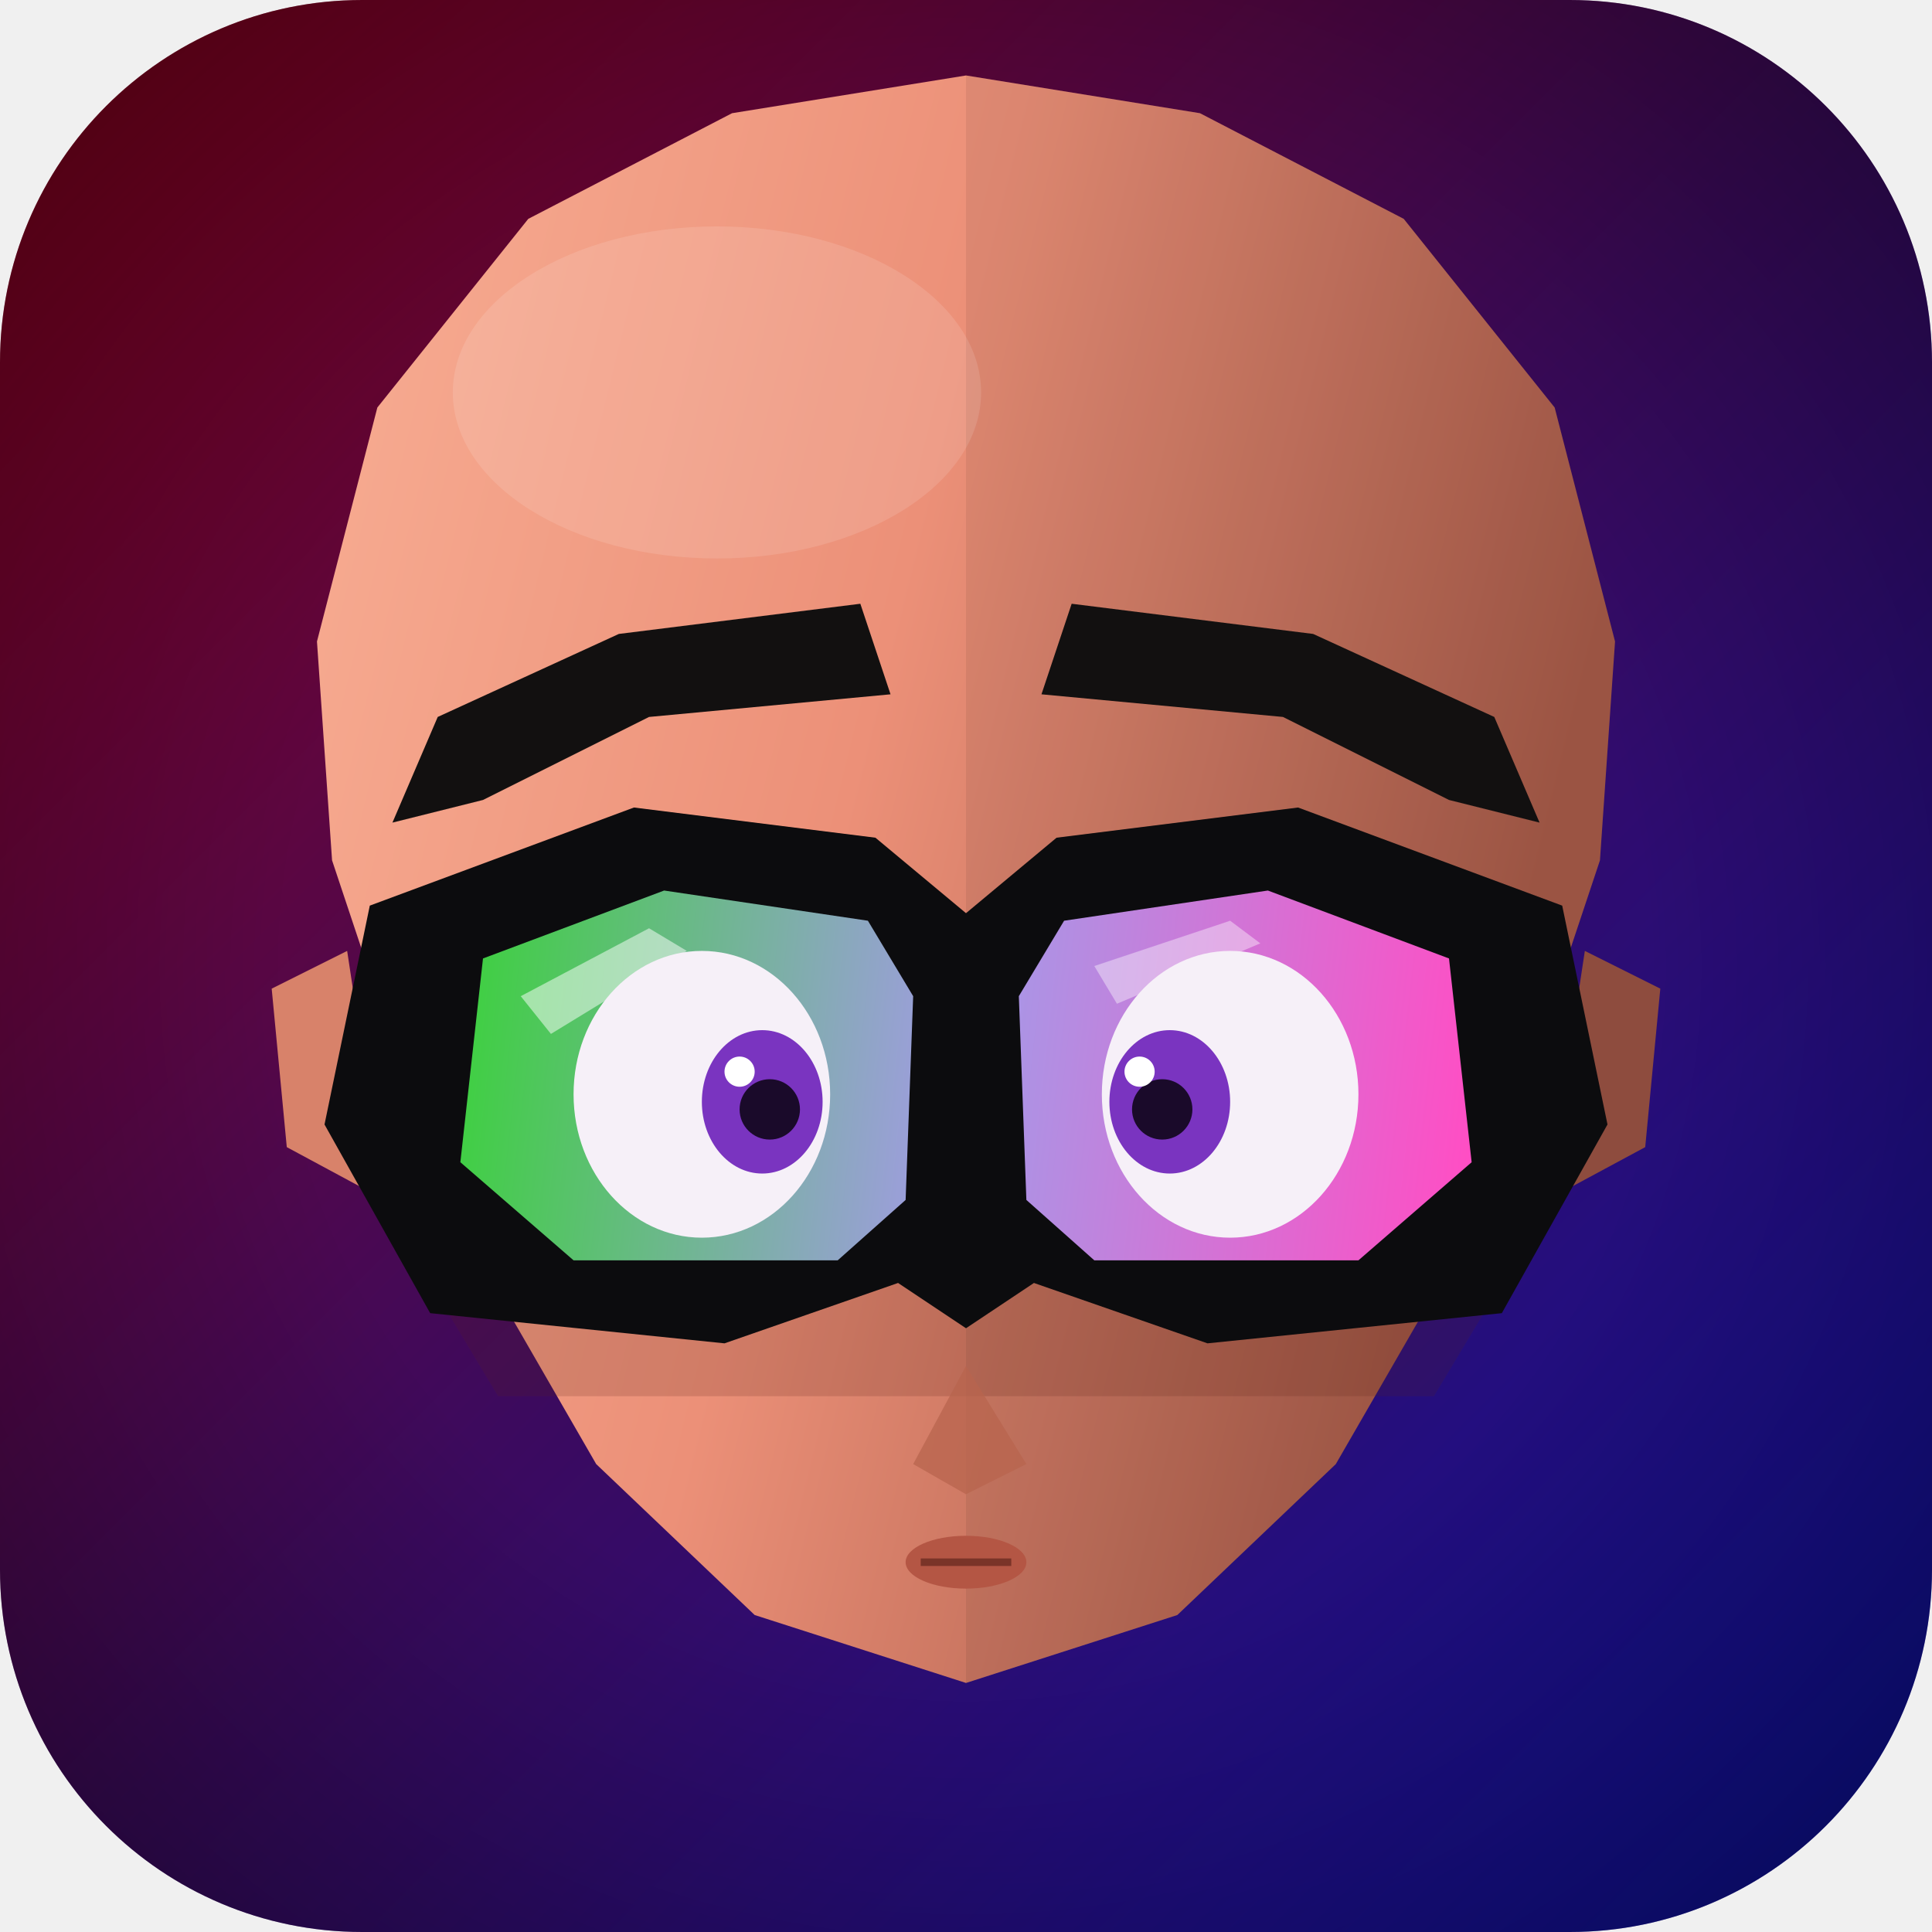
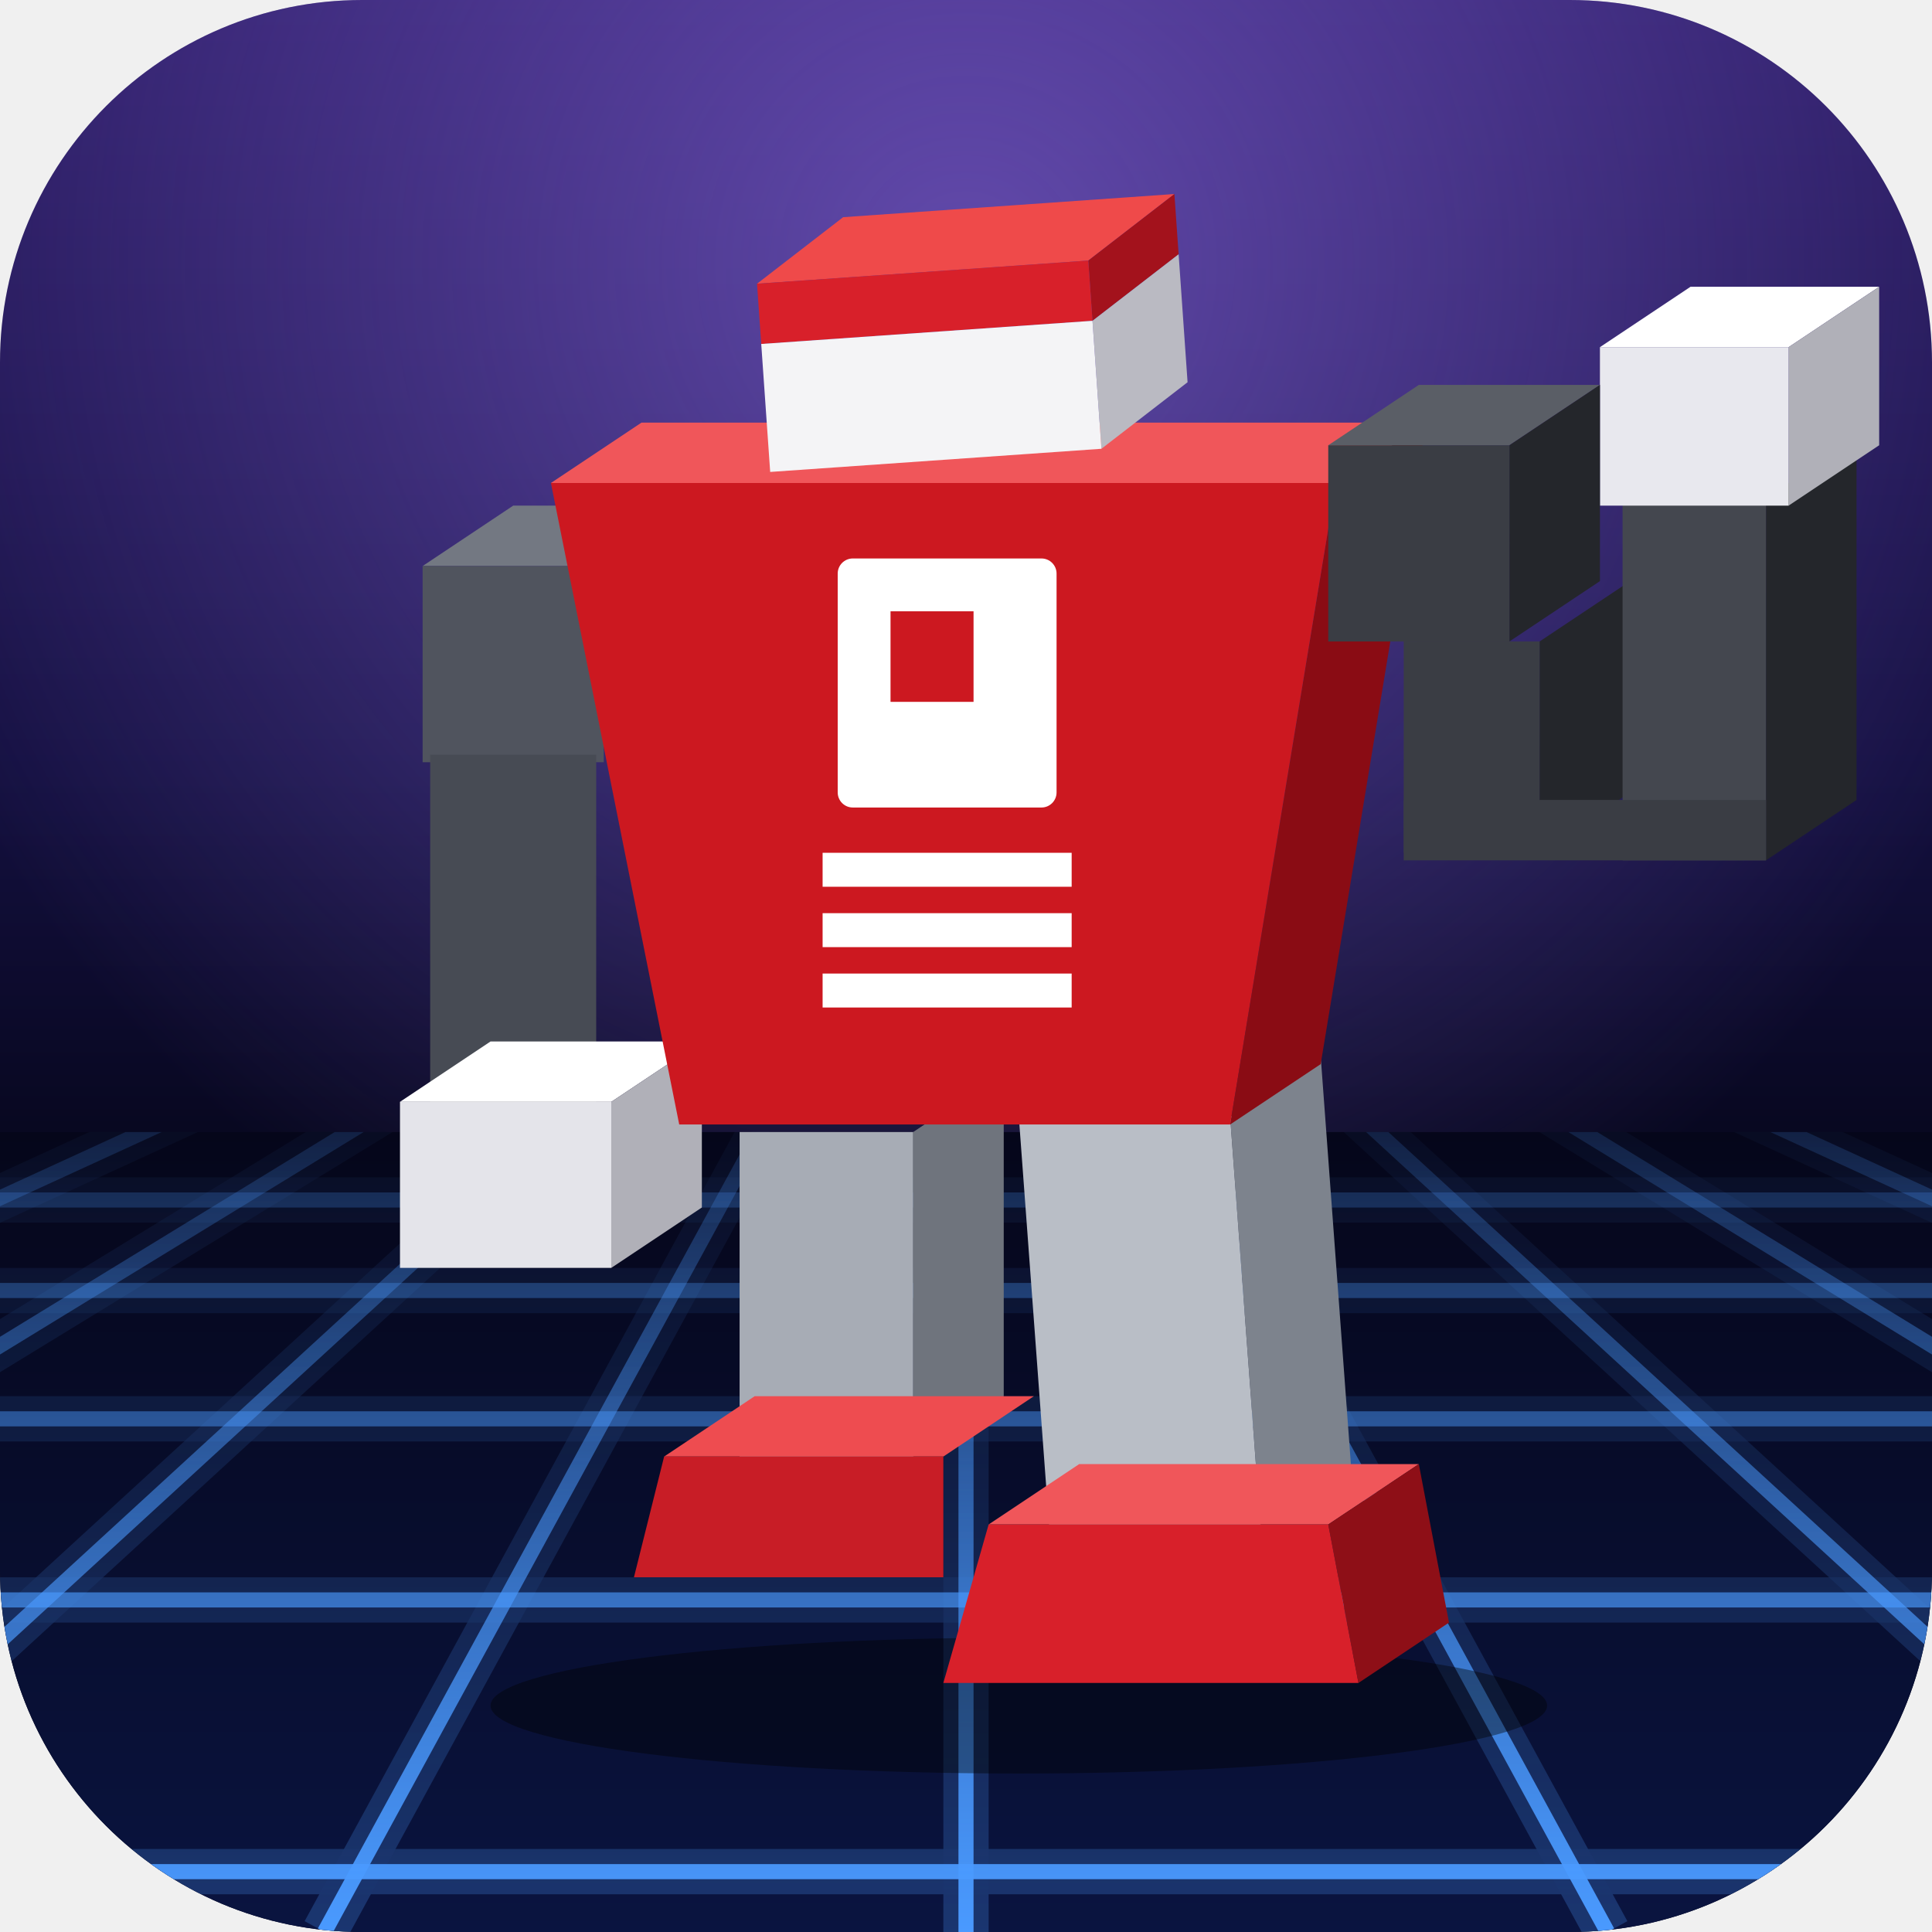
<svg xmlns="http://www.w3.org/2000/svg" viewBox="0 0 512 512" width="512" height="512">
  <defs>
-     <linearGradient id="bg" x1="0" y1="0" x2="1" y2="1">
-       <stop offset="0" stop-color="#8a0018" />
-       <stop offset="0.5" stop-color="#3c0a5e" />
-       <stop offset="1" stop-color="#0a12a0" />
+     <linearGradient id="sky" x1="0" y1="0" x2="0" y2="1">
+       <stop offset="0" stop-color="#2c1c66" />
+       <stop offset="0.4" stop-color="#141040" />
+       <stop offset="0.6" stop-color="#07071e" />
    </linearGradient>
-     <radialGradient id="vignette" cx="256" cy="256" r="360" gradientUnits="userSpaceOnUse">
-       <stop offset="0.5" stop-color="#000" stop-opacity="0" />
-       <stop offset="1" stop-color="#000" stop-opacity="0.45" />
+     <radialGradient id="glow" cx="256" cy="70" r="300" gradientUnits="userSpaceOnUse">
+       <stop offset="0" stop-color="#8a6ae0" stop-opacity="0.6" />
+       <stop offset="1" stop-color="#8a6ae0" stop-opacity="0" />
    </radialGradient>
-     <linearGradient id="skin" x1="0" y1="0" x2="1" y2="0.3">
-       <stop offset="0" stop-color="#f8ae94" />
-       <stop offset="0.5" stop-color="#ec9078" />
-       <stop offset="1" stop-color="#a65a48" />
+     <linearGradient id="floor" x1="0" y1="300" x2="0" y2="512" gradientUnits="userSpaceOnUse">
+       <stop offset="0" stop-color="#05061a" />
+       <stop offset="1" stop-color="#0a1440" />
    </linearGradient>
-     <linearGradient id="lens" x1="122" y1="270" x2="390" y2="300" gradientUnits="userSpaceOnUse">
-       <stop offset="0" stop-color="#3ed040" />
-       <stop offset="0.5" stop-color="#a49ae8" />
-       <stop offset="1" stop-color="#ff4ec4" />
+     <linearGradient id="gridfade" x1="0" y1="300" x2="0" y2="512" gradientUnits="userSpaceOnUse">
+       <stop offset="0" stop-color="#4a9aff" stop-opacity="0.15" />
+       <stop offset="1" stop-color="#4a9aff" stop-opacity="1" />
    </linearGradient>
    <clipPath id="tile">
      <rect width="512" height="512" rx="96" />
    </clipPath>
+     <clipPath id="floorclip">
+       <rect y="300" width="512" height="212" />
+     </clipPath>
  </defs>
  <g clip-path="url(#tile)">
-     <rect width="512" height="512" fill="url(#bg)" />
-     <rect width="512" height="512" fill="url(#vignette)" />
+     <rect width="512" height="512" fill="url(#sky)" />
+     <rect width="512" height="512" fill="url(#glow)" />
+     <rect y="300" width="512" height="212" fill="url(#floor)" />
+     <g class="detail" clip-path="url(#floorclip)" stroke="url(#gridfade)" fill="none">
+       <g stroke-width="12" opacity="0.25">
+         <line x1="256" y1="200" x2="-424" y2="512" />
+         <line x1="256" y1="200" x2="-254" y2="512" />
+         <line x1="256" y1="200" x2="-84" y2="512" />
+         <line x1="256" y1="200" x2="86" y2="512" />
+         <line x1="256" y1="200" x2="256" y2="512" />
+         <line x1="256" y1="200" x2="426" y2="512" />
+         <line x1="256" y1="200" x2="596" y2="512" />
+         <line x1="256" y1="200" x2="766" y2="512" />
+         <line x1="256" y1="200" x2="936" y2="512" />
+         <line x1="0" y1="318" x2="512" y2="318" />
+         <line x1="0" y1="342" x2="512" y2="342" />
+         <line x1="0" y1="376" x2="512" y2="376" />
+         <line x1="0" y1="424" x2="512" y2="424" />
+         <line x1="0" y1="496" x2="512" y2="496" />
+       </g>
+       <g stroke-width="4">
+         <line x1="256" y1="200" x2="-424" y2="512" />
+         <line x1="256" y1="200" x2="-254" y2="512" />
+         <line x1="256" y1="200" x2="-84" y2="512" />
+         <line x1="256" y1="200" x2="86" y2="512" />
+         <line x1="256" y1="200" x2="256" y2="512" />
+         <line x1="256" y1="200" x2="426" y2="512" />
+         <line x1="256" y1="200" x2="596" y2="512" />
+         <line x1="256" y1="200" x2="766" y2="512" />
+         <line x1="256" y1="200" x2="936" y2="512" />
+         <line x1="0" y1="318" x2="512" y2="318" />
+         <line x1="0" y1="342" x2="512" y2="342" />
+         <line x1="0" y1="376" x2="512" y2="376" />
+         <line x1="0" y1="424" x2="512" y2="424" />
+         <line x1="0" y1="496" x2="512" y2="496" />
+       </g>
+     </g>
+     <ellipse cx="270" cy="452" rx="140" ry="18" fill="#000" opacity="0.4" />
  </g>
-   <g id="face">
-     <polygon class="detail" points="92,252 72,262 76,304 102,318" fill="#d8826a" />
-     <polygon class="detail" points="420,252 440,262 436,304 410,318" fill="#8e4c3e" />
-     <polygon points="256,20 318,30 372,58 412,108 428,170 424,228 406,282 384,336 354,388 312,428 256,446 200,428 158,388 128,336 106,282 88,228 84,170 100,108 140,58 194,30" fill="url(#skin)" />
-     <polygon points="256,20 318,30 372,58 412,108 428,170 424,228 406,282 384,336 354,388 312,428 256,446" fill="#000" opacity="0.07" />
-     <ellipse class="detail" cx="190" cy="104" rx="70" ry="44" fill="#fff" opacity="0.12" />
-     <polygon class="detail" points="114,340 398,340 380,370 132,370" fill="#5a2418" opacity="0.18" />
-     <polygon points="104,218 116,190 164,168 228,160 236,184 172,190 128,212" fill="#121010" />
-     <polygon points="408,218 396,190 348,168 284,160 276,184 340,190 384,212" fill="#121010" />
-     <polygon points="98,240 168,214 232,222 256,242 280,222 344,214 414,240 426,298 398,348 320,356 274,340 256,352 238,340 192,356 114,348 86,298" fill="#0c0c0e" />
-     <polygon points="128,254 176,236 230,244 242,264 240,318 222,334 152,334 122,308" fill="url(#lens)" />
-     <polygon points="384,254 336,236 282,244 270,264 272,318 290,334 360,334 390,308" fill="url(#lens)" />
-     <polygon class="detail" points="138,264 172,246 182,252 146,274" fill="#fff" opacity="0.5" />
-     <polygon class="detail" points="290,256 326,244 334,250 296,266" fill="#fff" opacity="0.4" />
-     <ellipse cx="186" cy="290" rx="34" ry="38" fill="#f6f0f8" />
-     <ellipse cx="326" cy="290" rx="34" ry="38" fill="#f6f0f8" />
-     <ellipse cx="202" cy="292" rx="16" ry="19" fill="#7a34c0" />
-     <ellipse cx="310" cy="292" rx="16" ry="19" fill="#7a34c0" />
-     <circle cx="204" cy="294" r="8" fill="#1a0a2a" />
-     <circle cx="308" cy="294" r="8" fill="#1a0a2a" />
-     <circle class="detail" cx="196" cy="284" r="4" fill="#fff" />
-     <circle class="detail" cx="302" cy="284" r="4" fill="#fff" />
-     <polygon class="detail" points="256,362 272,388 256,396 242,388" fill="#b8644e" opacity="0.75" />
-     <ellipse class="detail" cx="256" cy="414" rx="16" ry="7" fill="#b45644" />
-     <rect class="detail" x="244" y="413" width="24" height="2" fill="#7a3428" />
+   <polygon points="112,150 136,134 184,134 160,150" fill="#737882" />
+   <rect x="112" y="150" width="48" height="52" fill="#50545e" />
+   <rect x="114" y="200" width="44" height="92" fill="#474b54" />
+   <polygon points="106,292 130,276 186,276 162,292" fill="#ffffff" />
+   <polygon points="162,292 186,276 186,320 162,336" fill="#b0b0b8" />
+   <rect x="106" y="292" width="56" height="44" fill="#e4e4ea" />
+   <polygon points="242,300 266,284 266,370 242,386" fill="#6f747d" />
+   <rect x="196" y="300" width="46" height="86" fill="#a7acb5" />
+   <polygon points="176,386 200,370 274,370 250,386" fill="#ee4c50" />
+   <polygon points="176,386 250,386 250,418 168,418" fill="#c81d26" />
+   <polygon points="326,296 350,280 358,388 334,404" fill="#7d838d" />
+   <polygon points="270,296 326,296 334,404 278,404" fill="#b9bec6" />
+   <polygon points="262,404 286,388 376,388 352,404" fill="#f0565a" />
+   <polygon points="352,404 376,388 384,430 360,446" fill="#8e0f17" />
+   <polygon points="262,404 352,404 360,446 250,446" fill="#d8202a" />
+   <polygon points="146,128 170,112 378,112 354,128" fill="#f0565a" />
+   <polygon points="354,128 378,112 350,282 326,298" fill="#8a0c14" />
+   <polygon points="146,128 354,128 326,298 180,298" fill="#cc1820" />
+   <rect x="222" y="148" width="58" height="66" rx="4" fill="#ffffff" />
+   <rect x="236" y="162" width="22" height="24" fill="#cc1820" />
+   <rect class="detail" x="218" y="226" width="66" height="9" fill="#ffffff" />
+   <rect class="detail" x="218" y="242" width="66" height="9" fill="#ffffff" />
+   <rect class="detail" x="218" y="258" width="66" height="9" fill="#ffffff" />
+   <polygon points="408,170 432,154 432,210 408,226" fill="#24262b" />
+   <rect x="372" y="170" width="36" height="56" fill="#3a3d44" />
+   <polygon points="468,132 492,116 492,212 468,228" fill="#24262b" />
+   <rect x="430" y="132" width="38" height="96" fill="#44474f" />
+   <rect x="372" y="212" width="96" height="16" fill="#3a3d44" />
+   <polygon points="424,92 448,76 498,76 474,92" fill="#ffffff" />
+   <polygon points="474,92 498,76 498,118 474,134" fill="#b0b0b8" />
+   <rect x="424" y="92" width="50" height="42" fill="#e8e8ee" />
+   <polygon points="352,118 376,102 424,102 400,118" fill="#5a5e66" />
+   <polygon points="400,118 424,102 424,154 400,170" fill="#24262b" />
+   <rect x="352" y="118" width="48" height="52" fill="#3a3d44" />
+   <g transform="rotate(-4 248 122)">
+     <polygon points="204,72 228,56 316,56 292,72" fill="#ef4a4a" />
+     <polygon points="292,72 316,56 316,72 292,88" fill="#a3121c" />
+     <polygon points="292,88 316,72 316,106 292,122" fill="#babac2" />
+     <rect x="204" y="72" width="88" height="16" fill="#d8202a" />
+     <rect x="204" y="88" width="88" height="34" fill="#f4f4f6" />
  </g>
</svg>
